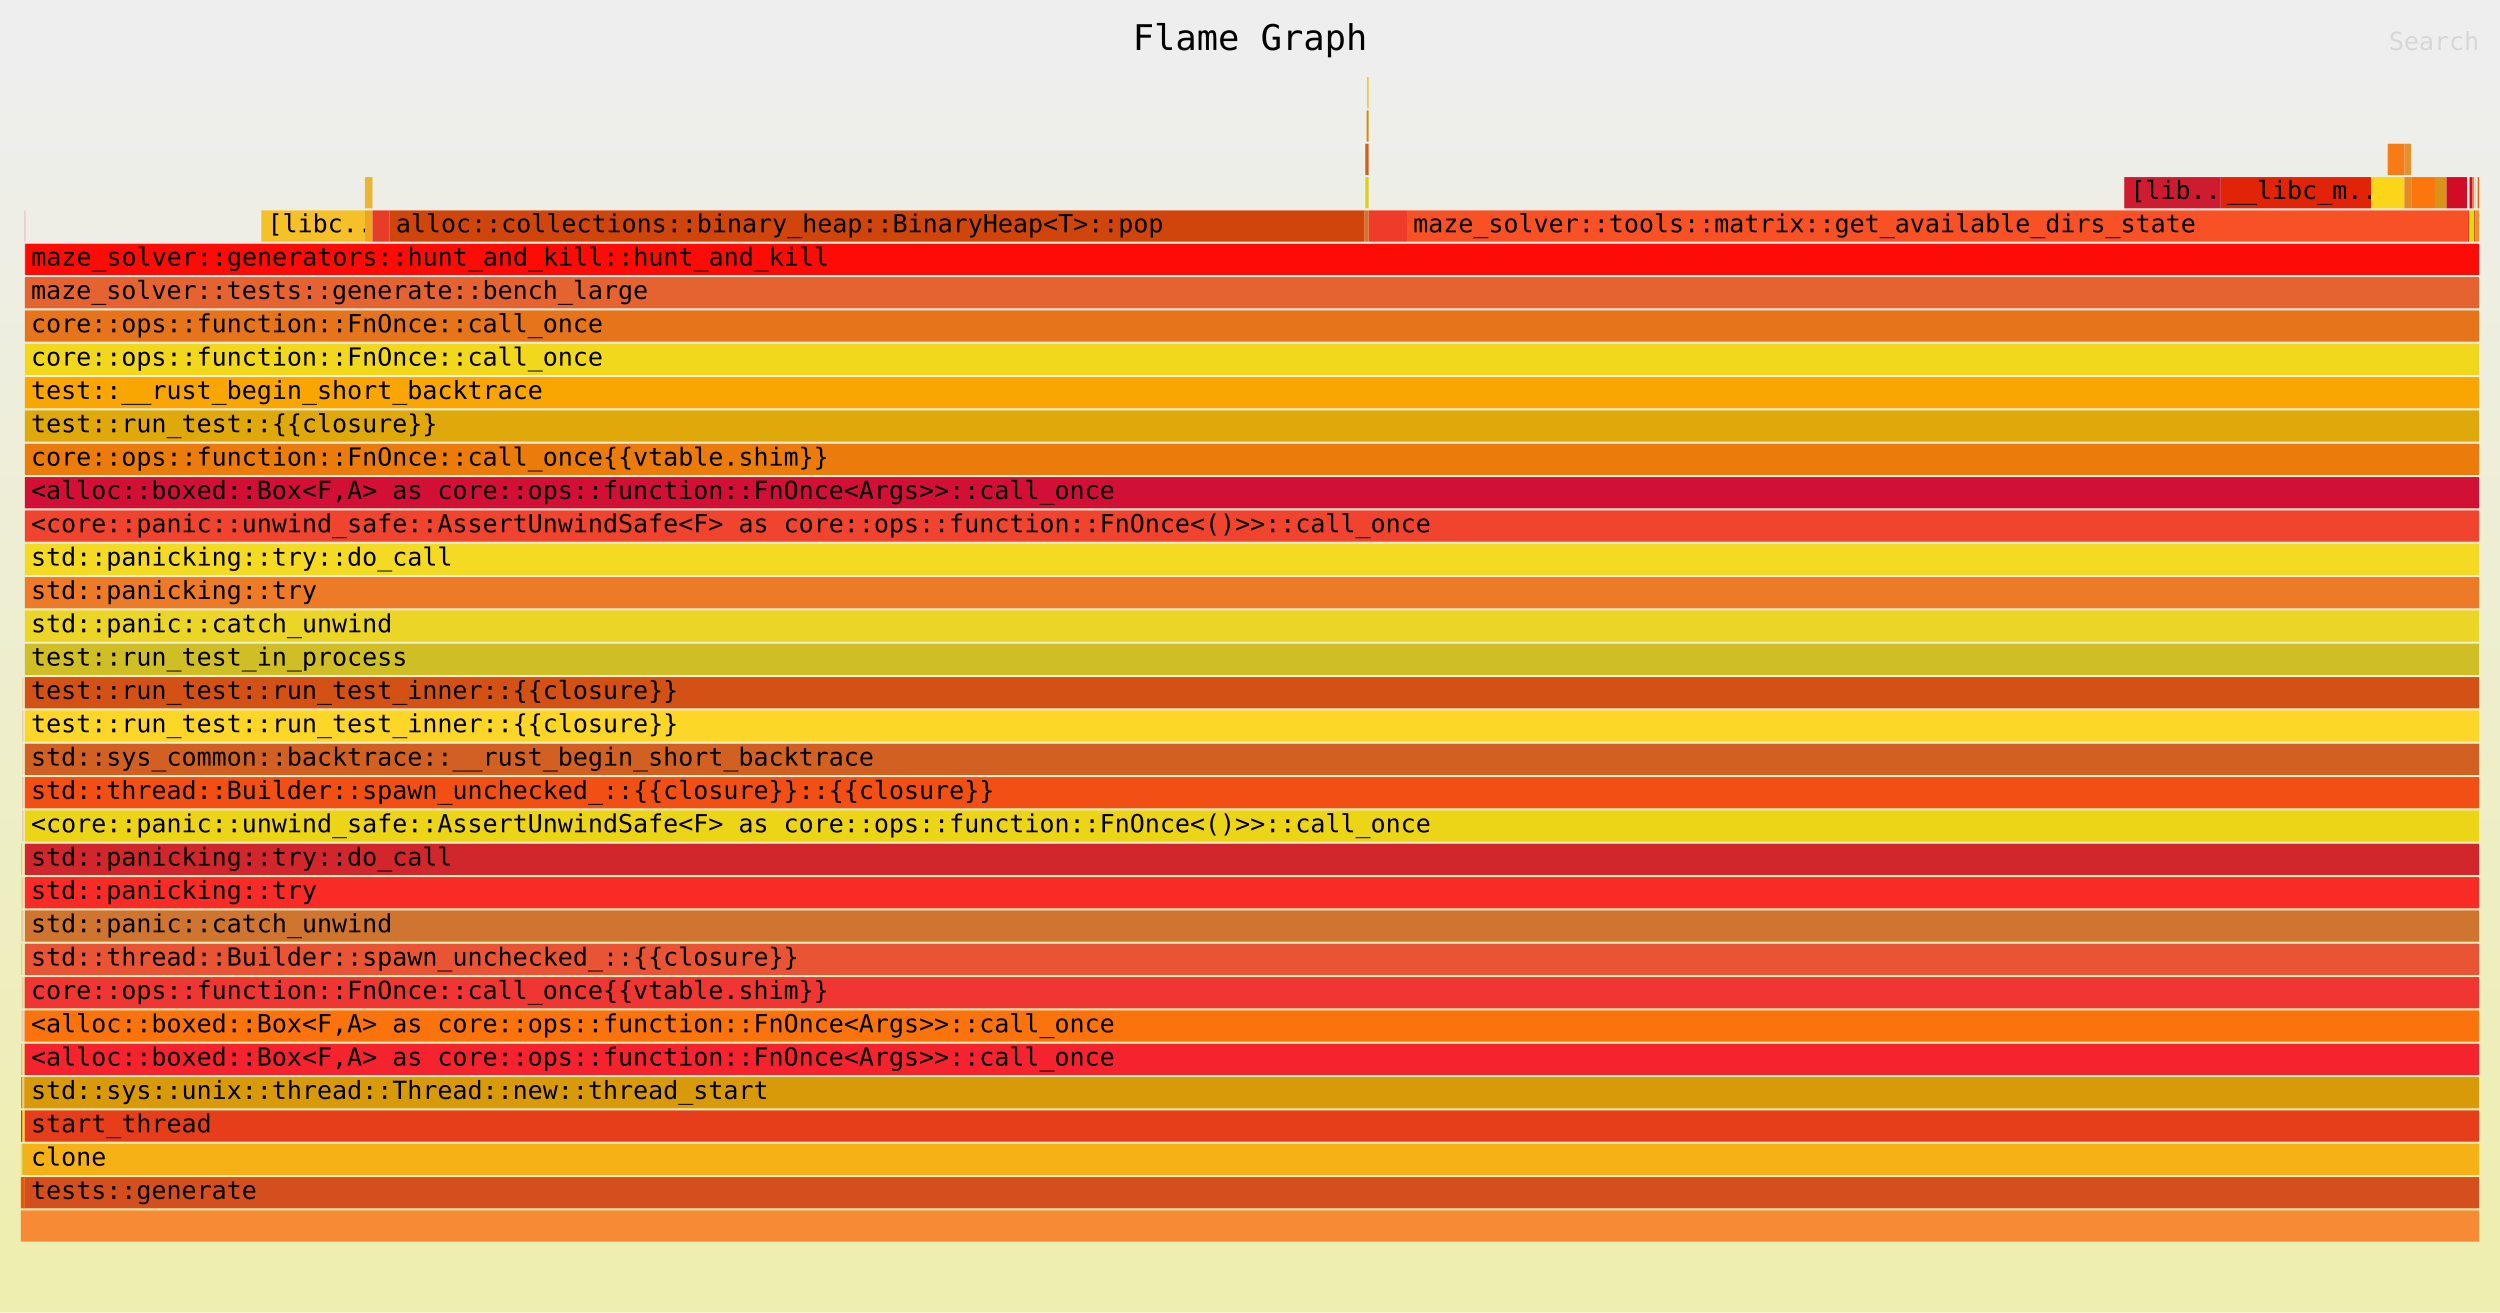
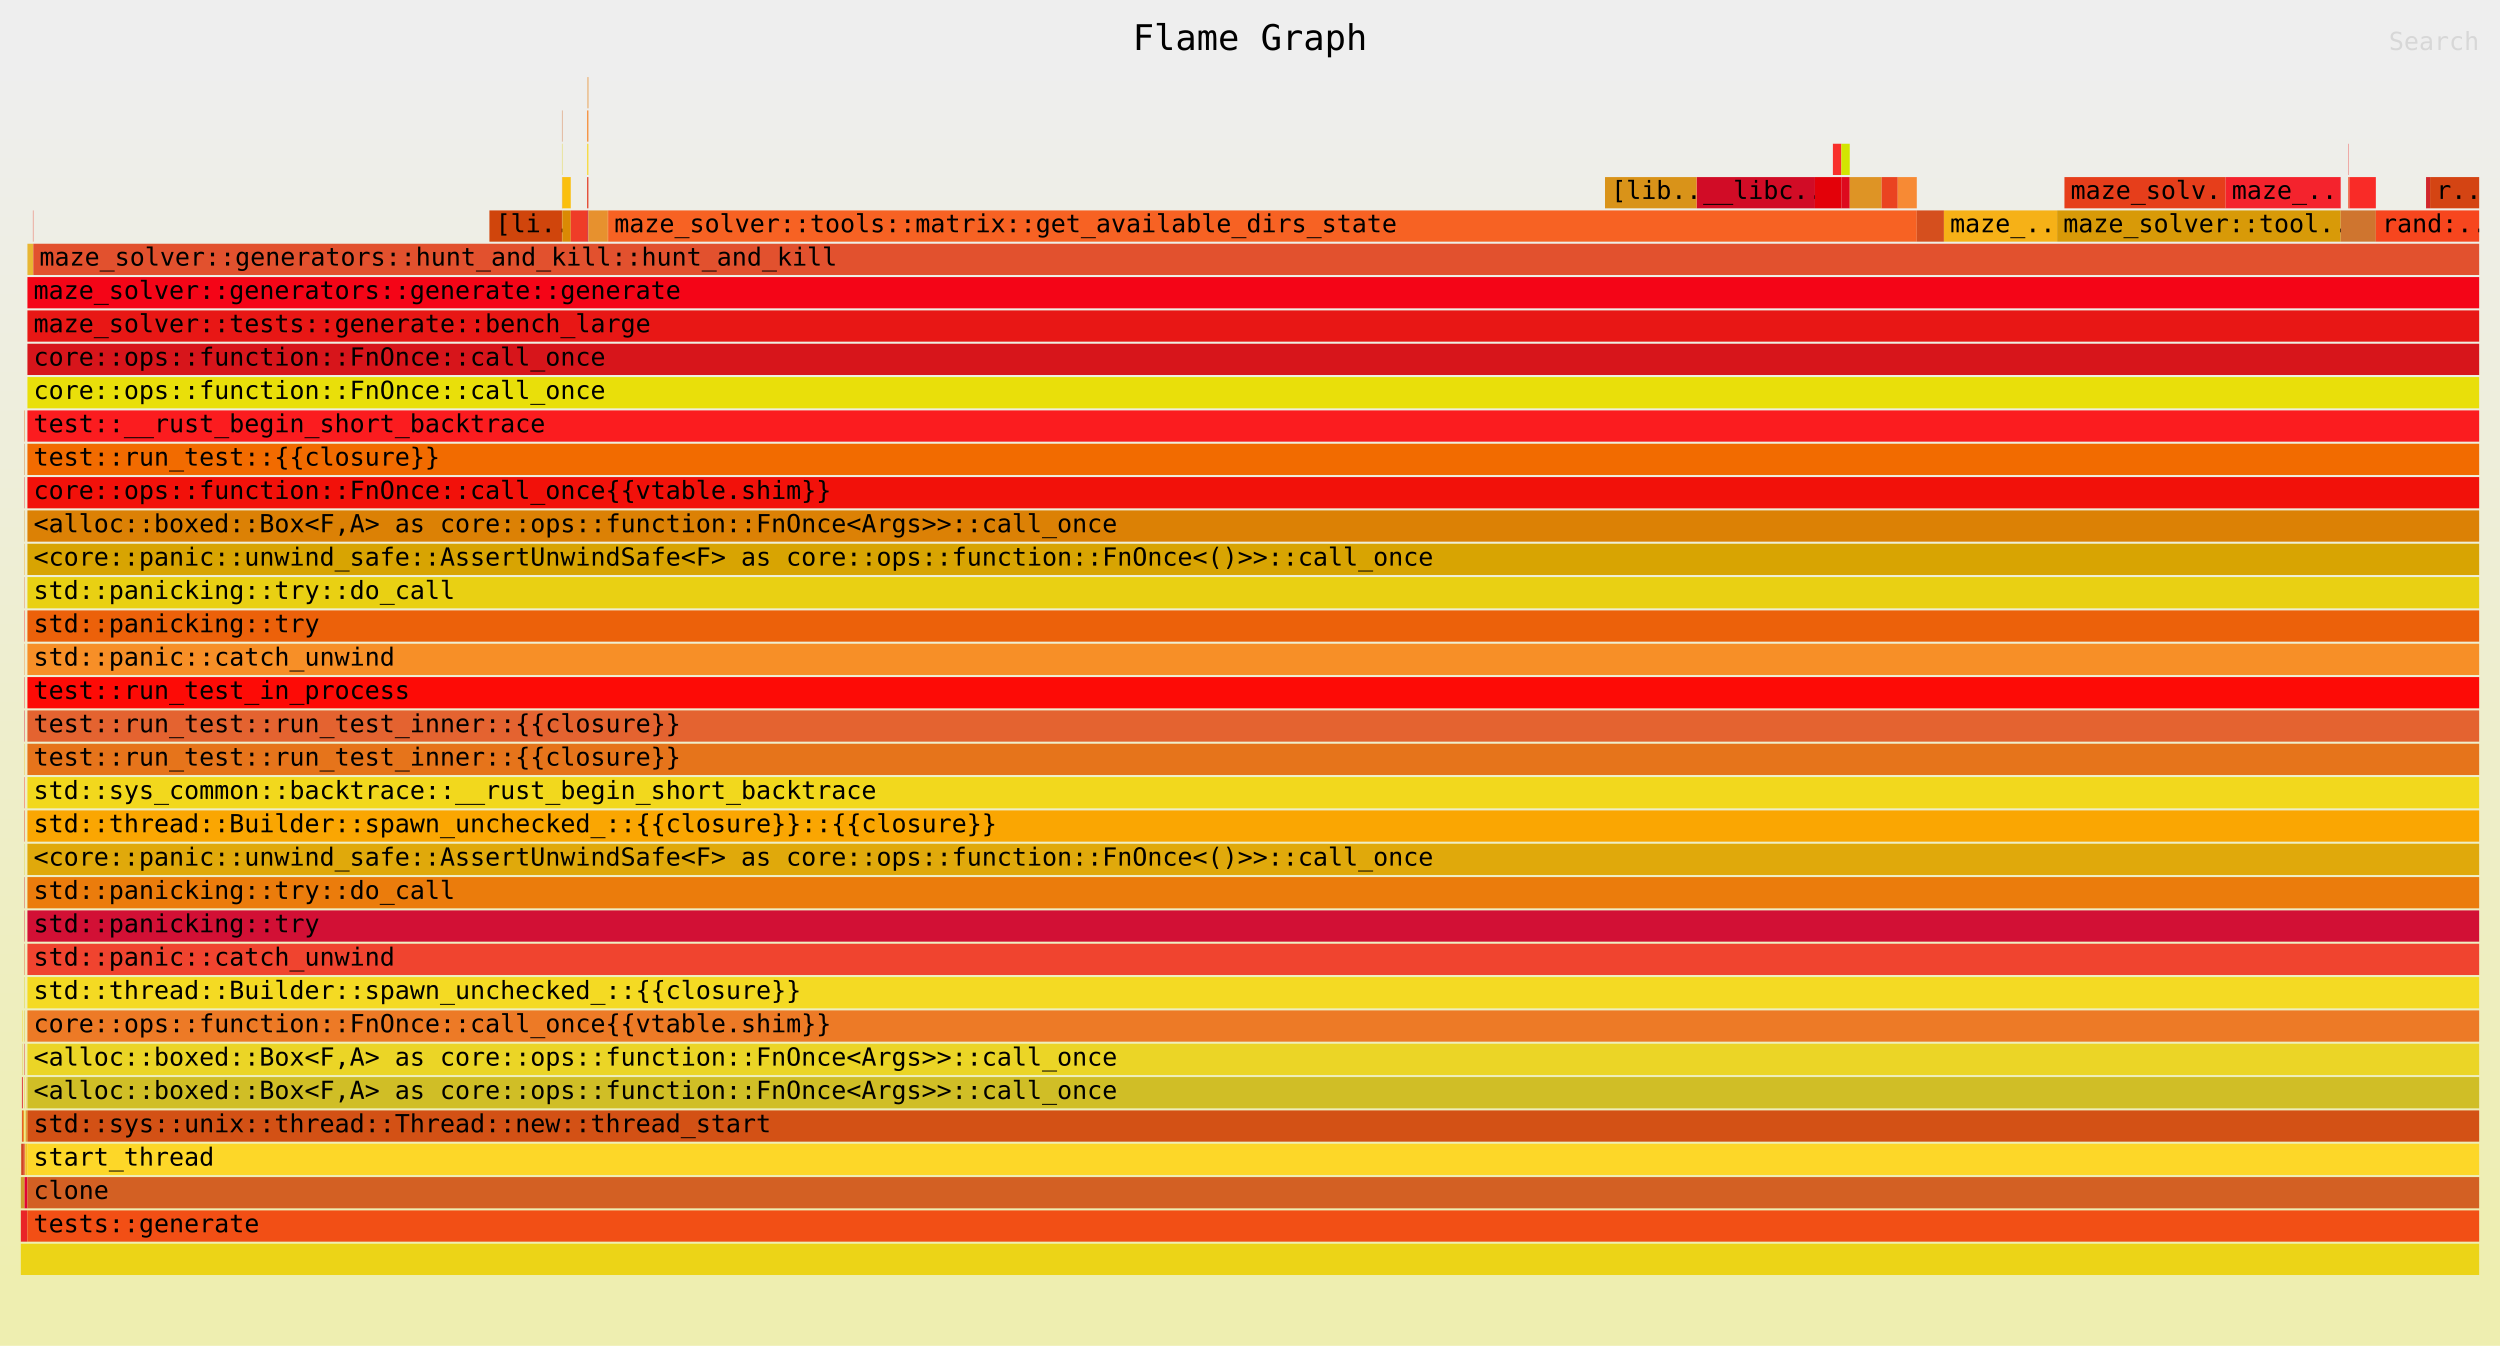
- <svg xmlns="http://www.w3.org/2000/svg" xmlns:ns1="http://github.com/jonhoo/inferno" version="1.1" width="1200" height="630" viewBox="0 0 1200 630">
+ <svg xmlns="http://www.w3.org/2000/svg" xmlns:ns1="http://github.com/jonhoo/inferno" version="1.1" width="1200" height="646" viewBox="0 0 1200 646">
  <defs>
    <linearGradient id="background" y1="0" y2="1" x1="0" x2="0">
      <stop stop-color="#eeeeee" offset="5%" />
      <stop stop-color="#eeeeb0" offset="95%" />
    </linearGradient>
  </defs>
  <style type="text/css">
text { font-family:monospace; font-size:12px }
#title { text-anchor:middle; font-size:17px; }
#matched { text-anchor:end; }
#search { text-anchor:end; opacity:0.1; cursor:pointer; }
#search:hover, #search.show { opacity:1; }
#subtitle { text-anchor:middle; font-color:rgb(160,160,160); }
#unzoom { cursor:pointer; }
#frames &gt; *:hover { stroke:black; stroke-width:0.5; cursor:pointer; }
.hide { display:none; }
.parent { opacity:0.5; }
</style>
-   <rect x="0" y="0" width="100%" height="630" fill="url(#background)" />
+   <rect x="0" y="0" width="100%" height="646" fill="url(#background)" />
  <text id="title" fill="rgb(0,0,0)" x="50%" y="24.00">Flame Graph</text>
-   <text id="details" fill="rgb(0,0,0)" x="10" y="613.00"> </text>
+   <text id="details" fill="rgb(0,0,0)" x="10" y="629.00"> </text>
  <text id="unzoom" class="hide" fill="rgb(0,0,0)" x="10" y="24.00">Reset Zoom</text>
  <text id="search" fill="rgb(0,0,0)" x="1190" y="24.00">Search</text>
-   <text id="matched" fill="rgb(0,0,0)" x="1190" y="613.00"> </text>
-   <svg id="frames" x="10" width="1180" total_samples="9731">
-     <g>
-       <rect x="0.021%" y="517" width="0.021%" height="15" fill="rgb(227,0,7)" ns1:x="2" ns1:w="2" />
-       <text x="0.271%" y="527.50" />
-     </g>
-     <g>
-       <rect x="0.031%" y="501" width="0.01%" height="15" fill="rgb(217,0,24)" ns1:x="3" ns1:w="1" />
-       <text x="0.281%" y="511.50" />
-     </g>
-     <g>
-       <rect x="0.031%" y="485" width="0.01%" height="15" fill="rgb(221,193,54)" ns1:x="3" ns1:w="1" />
-       <text x="0.281%" y="495.50" />
-     </g>
-     <g>
-       <rect x="0.031%" y="469" width="0.01%" height="15" fill="rgb(248,212,6)" ns1:x="3" ns1:w="1" />
-       <text x="0.281%" y="479.50" />
-     </g>
-     <g>
-       <rect x="0.031%" y="453" width="0.01%" height="15" fill="rgb(208,68,35)" ns1:x="3" ns1:w="1" />
-       <text x="0.281%" y="463.50" />
-     </g>
-     <g>
-       <rect x="0.031%" y="437" width="0.01%" height="15" fill="rgb(232,128,0)" ns1:x="3" ns1:w="1" />
-       <text x="0.281%" y="447.50" />
-     </g>
-     <g>
-       <rect x="0.031%" y="421" width="0.01%" height="15" fill="rgb(207,160,47)" ns1:x="3" ns1:w="1" />
-       <text x="0.281%" y="431.50" />
-     </g>
-     <g>
-       <rect x="0.031%" y="405" width="0.01%" height="15" fill="rgb(228,23,34)" ns1:x="3" ns1:w="1" />
-       <text x="0.281%" y="415.50" />
-     </g>
-     <g>
-       <rect x="0.01%" y="533" width="0.051%" height="15" fill="rgb(218,30,26)" ns1:x="1" ns1:w="5" />
-       <text x="0.26%" y="543.50" />
-     </g>
-     <g>
-       <rect x="0.041%" y="517" width="0.021%" height="15" fill="rgb(220,122,19)" ns1:x="4" ns1:w="2" />
-       <text x="0.291%" y="527.50" />
-     </g>
-     <g>
-       <rect x="0%" y="549" width="0.082%" height="15" fill="rgb(250,228,42)" ns1:x="0" ns1:w="8" />
-       <text x="0.25%" y="559.50" />
-     </g>
-     <g>
-       <rect x="0.062%" y="533" width="0.021%" height="15" fill="rgb(240,193,28)" ns1:x="6" ns1:w="2" />
-       <text x="0.312%" y="543.50" />
-     </g>
-     <g>
-       <rect x="0.082%" y="549" width="0.01%" height="15" fill="rgb(216,20,37)" ns1:x="8" ns1:w="1" />
-       <text x="0.332%" y="559.50" />
-     </g>
-     <g>
-       <rect x="0.082%" y="533" width="0.01%" height="15" fill="rgb(206,188,39)" ns1:x="8" ns1:w="1" />
-       <text x="0.332%" y="543.50" />
-     </g>
-     <g>
-       <rect x="0.082%" y="517" width="0.01%" height="15" fill="rgb(217,207,13)" ns1:x="8" ns1:w="1" />
-       <text x="0.332%" y="527.50" />
-     </g>
-     <g>
-       <rect x="0.082%" y="501" width="0.01%" height="15" fill="rgb(231,73,38)" ns1:x="8" ns1:w="1" />
-       <text x="0.332%" y="511.50" />
-     </g>
-     <g>
-       <rect x="0.082%" y="485" width="0.01%" height="15" fill="rgb(225,20,46)" ns1:x="8" ns1:w="1" />
-       <text x="0.332%" y="495.50" />
-     </g>
-     <g>
-       <rect x="0.082%" y="469" width="0.01%" height="15" fill="rgb(210,31,41)" ns1:x="8" ns1:w="1" />
-       <text x="0.332%" y="479.50" />
-     </g>
-     <g>
-       <rect x="0.082%" y="453" width="0.01%" height="15" fill="rgb(221,200,47)" ns1:x="8" ns1:w="1" />
-       <text x="0.332%" y="463.50" />
-     </g>
-     <g>
-       <rect x="0.082%" y="437" width="0.01%" height="15" fill="rgb(226,26,5)" ns1:x="8" ns1:w="1" />
-       <text x="0.332%" y="447.50" />
-     </g>
-     <g>
-       <rect x="0.082%" y="421" width="0.01%" height="15" fill="rgb(249,33,26)" ns1:x="8" ns1:w="1" />
-       <text x="0.332%" y="431.50" />
-     </g>
-     <g>
-       <rect x="0.082%" y="405" width="0.01%" height="15" fill="rgb(235,183,28)" ns1:x="8" ns1:w="1" />
-       <text x="0.332%" y="415.50" />
-     </g>
-     <g>
-       <rect x="0.082%" y="389" width="0.01%" height="15" fill="rgb(221,5,38)" ns1:x="8" ns1:w="1" />
-       <text x="0.332%" y="399.50" />
-     </g>
-     <g>
-       <rect x="0.082%" y="373" width="0.01%" height="15" fill="rgb(247,18,42)" ns1:x="8" ns1:w="1" />
-       <text x="0.332%" y="383.50" />
-     </g>
-     <g>
-       <rect x="0.082%" y="357" width="0.01%" height="15" fill="rgb(241,131,45)" ns1:x="8" ns1:w="1" />
-       <text x="0.332%" y="367.50" />
-     </g>
-     <g>
-       <rect x="0.082%" y="341" width="0.01%" height="15" fill="rgb(249,31,29)" ns1:x="8" ns1:w="1" />
-       <text x="0.332%" y="351.50" />
-     </g>
-     <g>
-       <rect x="0.082%" y="325" width="0.01%" height="15" fill="rgb(225,111,53)" ns1:x="8" ns1:w="1" />
-       <text x="0.332%" y="335.50" />
-     </g>
-     <g>
-       <rect x="0.113%" y="517" width="0.041%" height="15" fill="rgb(238,160,17)" ns1:x="11" ns1:w="4" />
-       <text x="0.363%" y="527.50" />
-     </g>
-     <g>
-       <rect x="0.134%" y="501" width="0.021%" height="15" fill="rgb(214,148,48)" ns1:x="13" ns1:w="2" />
-       <text x="0.384%" y="511.50" />
-     </g>
-     <g>
-       <rect x="0.144%" y="485" width="0.01%" height="15" fill="rgb(232,36,49)" ns1:x="14" ns1:w="1" />
-       <text x="0.394%" y="495.50" />
-     </g>
-     <g>
-       <rect x="0.144%" y="469" width="0.01%" height="15" fill="rgb(209,103,24)" ns1:x="14" ns1:w="1" />
-       <text x="0.394%" y="479.50" />
-     </g>
-     <g>
-       <rect x="0%" y="565" width="0.164%" height="15" fill="rgb(229,88,8)" ns1:x="0" ns1:w="16" />
+   <text id="matched" fill="rgb(0,0,0)" x="1190" y="629.00"> </text>
+   <svg id="frames" x="10" width="1180" total_samples="6710">
+     <g>
+       <rect x="0.045%" y="533" width="0.03%" height="15" fill="rgb(227,0,7)" ns1:x="3" ns1:w="2" />
+       <text x="0.295%" y="543.50" />
+     </g>
+     <g>
+       <rect x="0.045%" y="517" width="0.03%" height="15" fill="rgb(217,0,24)" ns1:x="3" ns1:w="2" />
+       <text x="0.295%" y="527.50" />
+     </g>
+     <g>
+       <rect x="0.06%" y="501" width="0.015%" height="15" fill="rgb(221,193,54)" ns1:x="4" ns1:w="1" />
+       <text x="0.31%" y="511.50" />
+     </g>
+     <g>
+       <rect x="0.06%" y="485" width="0.015%" height="15" fill="rgb(248,212,6)" ns1:x="4" ns1:w="1" />
+       <text x="0.31%" y="495.50" />
+     </g>
+     <g>
+       <rect x="0.015%" y="549" width="0.104%" height="15" fill="rgb(208,68,35)" ns1:x="1" ns1:w="7" />
+       <text x="0.265%" y="559.50" />
+     </g>
+     <g>
+       <rect x="0.074%" y="533" width="0.045%" height="15" fill="rgb(232,128,0)" ns1:x="5" ns1:w="3" />
+       <text x="0.325%" y="543.50" />
+     </g>
+     <g>
+       <rect x="0%" y="565" width="0.149%" height="15" fill="rgb(207,160,47)" ns1:x="0" ns1:w="10" />
      <text x="0.25%" y="575.50" />
    </g>
    <g>
-       <rect x="0.092%" y="549" width="0.072%" height="15" fill="rgb(213,181,19)" ns1:x="9" ns1:w="7" />
-       <text x="0.343%" y="559.50" />
-     </g>
-     <g>
-       <rect x="0.103%" y="533" width="0.062%" height="15" fill="rgb(254,191,54)" ns1:x="10" ns1:w="6" />
-       <text x="0.353%" y="543.50" />
-     </g>
-     <g>
-       <rect x="0.154%" y="517" width="0.01%" height="15" fill="rgb(241,83,37)" ns1:x="15" ns1:w="1" />
-       <text x="0.404%" y="527.50" />
-     </g>
-     <g>
-       <rect x="0.164%" y="117" width="0.01%" height="15" fill="rgb(233,36,39)" ns1:x="16" ns1:w="1" />
-       <text x="0.414%" y="127.50" />
-     </g>
-     <g>
-       <rect x="0.164%" y="101" width="0.01%" height="15" fill="rgb(226,3,54)" ns1:x="16" ns1:w="1" />
-       <text x="0.414%" y="111.50" />
-     </g>
-     <g>
-       <rect x="9.783%" y="101" width="4.213%" height="15" fill="rgb(245,192,40)" ns1:x="952" ns1:w="410" />
-       <text x="10.033%" y="111.50">[libc..</text>
-     </g>
-     <g>
-       <rect x="13.996%" y="101" width="0.308%" height="15" fill="rgb(238,167,29)" ns1:x="1362" ns1:w="30" />
-       <text x="14.246%" y="111.50" />
-     </g>
-     <g>
-       <rect x="13.996%" y="85" width="0.308%" height="15" fill="rgb(232,182,51)" ns1:x="1362" ns1:w="30" />
-       <text x="14.246%" y="95.50" />
-     </g>
-     <g>
-       <rect x="14.305%" y="101" width="0.699%" height="15" fill="rgb(231,60,39)" ns1:x="1392" ns1:w="68" />
-       <text x="14.555%" y="111.50" />
-     </g>
-     <g>
-       <rect x="15.004%" y="101" width="39.657%" height="15" fill="rgb(208,69,12)" ns1:x="1460" ns1:w="3859" />
-       <text x="15.254%" y="111.50">alloc::collections::binary_heap::BinaryHeap&lt;T&gt;::pop</text>
-     </g>
-     <g>
-       <rect x="54.763%" y="37" width="0.01%" height="15" fill="rgb(235,93,37)" ns1:x="5329" ns1:w="1" />
-       <text x="55.013%" y="47.50" />
-     </g>
-     <g>
-       <rect x="54.66%" y="101" width="0.164%" height="15" fill="rgb(213,116,39)" ns1:x="5319" ns1:w="16" />
-       <text x="54.91%" y="111.50" />
-     </g>
-     <g>
-       <rect x="54.691%" y="85" width="0.134%" height="15" fill="rgb(222,207,29)" ns1:x="5322" ns1:w="13" />
-       <text x="54.941%" y="95.50" />
-     </g>
-     <g>
-       <rect x="54.691%" y="69" width="0.134%" height="15" fill="rgb(206,96,30)" ns1:x="5322" ns1:w="13" />
-       <text x="54.941%" y="79.50" />
-     </g>
-     <g>
-       <rect x="54.743%" y="53" width="0.082%" height="15" fill="rgb(218,138,4)" ns1:x="5327" ns1:w="8" />
-       <text x="54.993%" y="63.50" />
-     </g>
-     <g>
-       <rect x="54.773%" y="37" width="0.051%" height="15" fill="rgb(250,191,14)" ns1:x="5330" ns1:w="5" />
-       <text x="55.023%" y="47.50" />
-     </g>
-     <g>
-       <rect x="54.825%" y="101" width="1.562%" height="15" fill="rgb(239,60,40)" ns1:x="5335" ns1:w="152" />
-       <text x="55.075%" y="111.50" />
-     </g>
-     <g>
-       <rect x="85.562%" y="85" width="3.926%" height="15" fill="rgb(206,27,48)" ns1:x="8326" ns1:w="382" />
-       <text x="85.812%" y="95.50">[lib..</text>
-     </g>
-     <g>
-       <rect x="89.487%" y="85" width="6.114%" height="15" fill="rgb(225,35,8)" ns1:x="8708" ns1:w="595" />
-       <text x="89.737%" y="95.50">__libc_m..</text>
-     </g>
-     <g>
-       <rect x="95.602%" y="85" width="1.357%" height="15" fill="rgb(250,213,24)" ns1:x="9303" ns1:w="132" />
-       <text x="95.852%" y="95.50" />
-     </g>
-     <g>
-       <rect x="96.28%" y="69" width="0.678%" height="15" fill="rgb(247,123,22)" ns1:x="9369" ns1:w="66" />
-       <text x="96.53%" y="79.50" />
-     </g>
-     <g>
-       <rect x="96.958%" y="85" width="0.278%" height="15" fill="rgb(231,138,38)" ns1:x="9435" ns1:w="27" />
-       <text x="97.208%" y="95.50" />
-     </g>
-     <g>
-       <rect x="96.958%" y="69" width="0.278%" height="15" fill="rgb(231,145,46)" ns1:x="9435" ns1:w="27" />
-       <text x="97.208%" y="79.50" />
-     </g>
-     <g>
-       <rect x="97.236%" y="85" width="0.966%" height="15" fill="rgb(251,118,11)" ns1:x="9462" ns1:w="94" />
-       <text x="97.486%" y="95.50" />
-     </g>
-     <g>
-       <rect x="98.202%" y="85" width="0.473%" height="15" fill="rgb(217,147,25)" ns1:x="9556" ns1:w="46" />
-       <text x="98.452%" y="95.50" />
-     </g>
-     <g>
-       <rect x="56.387%" y="101" width="43.12%" height="15" fill="rgb(247,81,37)" ns1:x="5487" ns1:w="4196" />
-       <text x="56.637%" y="111.50">maze_solver::tools::matrix::get_available_dirs_state</text>
-     </g>
-     <g>
-       <rect x="98.674%" y="85" width="0.832%" height="15" fill="rgb(209,12,38)" ns1:x="9602" ns1:w="81" />
-       <text x="98.924%" y="95.50" />
-     </g>
-     <g>
-       <rect x="99.507%" y="101" width="0.01%" height="15" fill="rgb(227,1,9)" ns1:x="9683" ns1:w="1" />
-       <text x="99.757%" y="111.50" />
-     </g>
-     <g>
-       <rect x="99.517%" y="101" width="0.082%" height="15" fill="rgb(248,47,43)" ns1:x="9684" ns1:w="8" />
-       <text x="99.767%" y="111.50" />
-     </g>
-     <g>
-       <rect x="99.609%" y="85" width="0.123%" height="15" fill="rgb(221,10,30)" ns1:x="9693" ns1:w="12" />
-       <text x="99.859%" y="95.50" />
-     </g>
-     <g>
-       <rect x="99.599%" y="101" width="0.195%" height="15" fill="rgb(210,229,1)" ns1:x="9692" ns1:w="19" />
-       <text x="99.849%" y="111.50" />
-     </g>
-     <g>
-       <rect x="99.733%" y="85" width="0.062%" height="15" fill="rgb(222,148,37)" ns1:x="9705" ns1:w="6" />
-       <text x="99.983%" y="95.50" />
-     </g>
-     <g>
-       <rect x="99.794%" y="101" width="0.051%" height="15" fill="rgb(234,67,33)" ns1:x="9711" ns1:w="5" />
-       <text x="100.044%" y="111.50" />
-     </g>
-     <g>
-       <rect x="99.836%" y="85" width="0.01%" height="15" fill="rgb(247,98,35)" ns1:x="9715" ns1:w="1" />
-       <text x="100.086%" y="95.50" />
-     </g>
-     <g>
-       <rect x="0%" y="581" width="100%" height="15" fill="rgb(247,138,52)" ns1:x="0" ns1:w="9731" />
+       <rect x="0.119%" y="549" width="0.03%" height="15" fill="rgb(228,23,34)" ns1:x="8" ns1:w="2" />
+       <text x="0.369%" y="559.50" />
+     </g>
+     <g>
+       <rect x="0.149%" y="565" width="0.015%" height="15" fill="rgb(218,30,26)" ns1:x="10" ns1:w="1" />
+       <text x="0.399%" y="575.50" />
+     </g>
+     <g>
+       <rect x="0.149%" y="549" width="0.015%" height="15" fill="rgb(220,122,19)" ns1:x="10" ns1:w="1" />
+       <text x="0.399%" y="559.50" />
+     </g>
+     <g>
+       <rect x="0.149%" y="533" width="0.015%" height="15" fill="rgb(250,228,42)" ns1:x="10" ns1:w="1" />
+       <text x="0.399%" y="543.50" />
+     </g>
+     <g>
+       <rect x="0.149%" y="517" width="0.015%" height="15" fill="rgb(240,193,28)" ns1:x="10" ns1:w="1" />
+       <text x="0.399%" y="527.50" />
+     </g>
+     <g>
+       <rect x="0.149%" y="501" width="0.015%" height="15" fill="rgb(216,20,37)" ns1:x="10" ns1:w="1" />
+       <text x="0.399%" y="511.50" />
+     </g>
+     <g>
+       <rect x="0.149%" y="485" width="0.015%" height="15" fill="rgb(206,188,39)" ns1:x="10" ns1:w="1" />
+       <text x="0.399%" y="495.50" />
+     </g>
+     <g>
+       <rect x="0.149%" y="469" width="0.015%" height="15" fill="rgb(217,207,13)" ns1:x="10" ns1:w="1" />
+       <text x="0.399%" y="479.50" />
+     </g>
+     <g>
+       <rect x="0.149%" y="453" width="0.015%" height="15" fill="rgb(231,73,38)" ns1:x="10" ns1:w="1" />
+       <text x="0.399%" y="463.50" />
+     </g>
+     <g>
+       <rect x="0.149%" y="437" width="0.015%" height="15" fill="rgb(225,20,46)" ns1:x="10" ns1:w="1" />
+       <text x="0.399%" y="447.50" />
+     </g>
+     <g>
+       <rect x="0.149%" y="421" width="0.015%" height="15" fill="rgb(210,31,41)" ns1:x="10" ns1:w="1" />
+       <text x="0.399%" y="431.50" />
+     </g>
+     <g>
+       <rect x="0.149%" y="405" width="0.015%" height="15" fill="rgb(221,200,47)" ns1:x="10" ns1:w="1" />
+       <text x="0.399%" y="415.50" />
+     </g>
+     <g>
+       <rect x="0.149%" y="389" width="0.015%" height="15" fill="rgb(226,26,5)" ns1:x="10" ns1:w="1" />
+       <text x="0.399%" y="399.50" />
+     </g>
+     <g>
+       <rect x="0.149%" y="373" width="0.015%" height="15" fill="rgb(249,33,26)" ns1:x="10" ns1:w="1" />
+       <text x="0.399%" y="383.50" />
+     </g>
+     <g>
+       <rect x="0.149%" y="357" width="0.015%" height="15" fill="rgb(235,183,28)" ns1:x="10" ns1:w="1" />
+       <text x="0.399%" y="367.50" />
+     </g>
+     <g>
+       <rect x="0.149%" y="341" width="0.015%" height="15" fill="rgb(221,5,38)" ns1:x="10" ns1:w="1" />
+       <text x="0.399%" y="351.50" />
+     </g>
+     <g>
+       <rect x="0.149%" y="325" width="0.015%" height="15" fill="rgb(247,18,42)" ns1:x="10" ns1:w="1" />
+       <text x="0.399%" y="335.50" />
+     </g>
+     <g>
+       <rect x="0.149%" y="309" width="0.015%" height="15" fill="rgb(241,131,45)" ns1:x="10" ns1:w="1" />
+       <text x="0.399%" y="319.50" />
+     </g>
+     <g>
+       <rect x="0.149%" y="293" width="0.015%" height="15" fill="rgb(249,31,29)" ns1:x="10" ns1:w="1" />
+       <text x="0.399%" y="303.50" />
+     </g>
+     <g>
+       <rect x="0.149%" y="277" width="0.015%" height="15" fill="rgb(225,111,53)" ns1:x="10" ns1:w="1" />
+       <text x="0.399%" y="287.50" />
+     </g>
+     <g>
+       <rect x="0.149%" y="261" width="0.015%" height="15" fill="rgb(238,160,17)" ns1:x="10" ns1:w="1" />
+       <text x="0.399%" y="271.50" />
+     </g>
+     <g>
+       <rect x="0.149%" y="245" width="0.015%" height="15" fill="rgb(214,148,48)" ns1:x="10" ns1:w="1" />
+       <text x="0.399%" y="255.50" />
+     </g>
+     <g>
+       <rect x="0.149%" y="229" width="0.015%" height="15" fill="rgb(232,36,49)" ns1:x="10" ns1:w="1" />
+       <text x="0.399%" y="239.50" />
+     </g>
+     <g>
+       <rect x="0.149%" y="213" width="0.015%" height="15" fill="rgb(209,103,24)" ns1:x="10" ns1:w="1" />
+       <text x="0.399%" y="223.50" />
+     </g>
+     <g>
+       <rect x="0.149%" y="197" width="0.015%" height="15" fill="rgb(229,88,8)" ns1:x="10" ns1:w="1" />
+       <text x="0.399%" y="207.50" />
+     </g>
+     <g>
+       <rect x="0.194%" y="533" width="0.045%" height="15" fill="rgb(213,181,19)" ns1:x="13" ns1:w="3" />
+       <text x="0.444%" y="543.50" />
+     </g>
+     <g>
+       <rect x="0.224%" y="517" width="0.015%" height="15" fill="rgb(254,191,54)" ns1:x="15" ns1:w="1" />
+       <text x="0.473%" y="527.50" />
+     </g>
+     <g>
+       <rect x="0.238%" y="533" width="0.015%" height="15" fill="rgb(241,83,37)" ns1:x="16" ns1:w="1" />
+       <text x="0.488%" y="543.50" />
+     </g>
+     <g>
+       <rect x="0%" y="581" width="0.268%" height="15" fill="rgb(233,36,39)" ns1:x="0" ns1:w="18" />
      <text x="0.25%" y="591.50" />
    </g>
    <g>
-       <rect x="0.164%" y="565" width="99.836%" height="15" fill="rgb(213,79,30)" ns1:x="16" ns1:w="9715" />
-       <text x="0.414%" y="575.50">tests::generate</text>
-     </g>
-     <g>
-       <rect x="0.164%" y="549" width="99.836%" height="15" fill="rgb(246,177,23)" ns1:x="16" ns1:w="9715" />
-       <text x="0.414%" y="559.50">clone</text>
-     </g>
-     <g>
-       <rect x="0.164%" y="533" width="99.836%" height="15" fill="rgb(230,62,27)" ns1:x="16" ns1:w="9715" />
-       <text x="0.414%" y="543.50">start_thread</text>
-     </g>
-     <g>
-       <rect x="0.164%" y="517" width="99.836%" height="15" fill="rgb(216,154,8)" ns1:x="16" ns1:w="9715" />
-       <text x="0.414%" y="527.50">std::sys::unix::thread::Thread::new::thread_start</text>
-     </g>
-     <g>
-       <rect x="0.164%" y="501" width="99.836%" height="15" fill="rgb(244,35,45)" ns1:x="16" ns1:w="9715" />
-       <text x="0.414%" y="511.50">&lt;alloc::boxed::Box&lt;F,A&gt; as core::ops::function::FnOnce&lt;Args&gt;&gt;::call_once</text>
-     </g>
-     <g>
-       <rect x="0.164%" y="485" width="99.836%" height="15" fill="rgb(251,115,12)" ns1:x="16" ns1:w="9715" />
-       <text x="0.414%" y="495.50">&lt;alloc::boxed::Box&lt;F,A&gt; as core::ops::function::FnOnce&lt;Args&gt;&gt;::call_once</text>
-     </g>
-     <g>
-       <rect x="0.164%" y="469" width="99.836%" height="15" fill="rgb(240,54,50)" ns1:x="16" ns1:w="9715" />
-       <text x="0.414%" y="479.50">core::ops::function::FnOnce::call_once{{vtable.shim}}</text>
-     </g>
-     <g>
-       <rect x="0.164%" y="453" width="99.836%" height="15" fill="rgb(233,84,52)" ns1:x="16" ns1:w="9715" />
-       <text x="0.414%" y="463.50">std::thread::Builder::spawn_unchecked_::{{closure}}</text>
-     </g>
-     <g>
-       <rect x="0.164%" y="437" width="99.836%" height="15" fill="rgb(207,117,47)" ns1:x="16" ns1:w="9715" />
-       <text x="0.414%" y="447.50">std::panic::catch_unwind</text>
-     </g>
-     <g>
-       <rect x="0.164%" y="421" width="99.836%" height="15" fill="rgb(249,43,39)" ns1:x="16" ns1:w="9715" />
-       <text x="0.414%" y="431.50">std::panicking::try</text>
-     </g>
-     <g>
-       <rect x="0.164%" y="405" width="99.836%" height="15" fill="rgb(209,38,44)" ns1:x="16" ns1:w="9715" />
-       <text x="0.414%" y="415.50">std::panicking::try::do_call</text>
-     </g>
-     <g>
-       <rect x="0.164%" y="389" width="99.836%" height="15" fill="rgb(236,212,23)" ns1:x="16" ns1:w="9715" />
-       <text x="0.414%" y="399.50">&lt;core::panic::unwind_safe::AssertUnwindSafe&lt;F&gt; as core::ops::function::FnOnce&lt;()&gt;&gt;::call_once</text>
-     </g>
-     <g>
-       <rect x="0.164%" y="373" width="99.836%" height="15" fill="rgb(242,79,21)" ns1:x="16" ns1:w="9715" />
-       <text x="0.414%" y="383.50">std::thread::Builder::spawn_unchecked_::{{closure}}::{{closure}}</text>
-     </g>
-     <g>
-       <rect x="0.164%" y="357" width="99.836%" height="15" fill="rgb(211,96,35)" ns1:x="16" ns1:w="9715" />
-       <text x="0.414%" y="367.50">std::sys_common::backtrace::__rust_begin_short_backtrace</text>
-     </g>
-     <g>
-       <rect x="0.164%" y="341" width="99.836%" height="15" fill="rgb(253,215,40)" ns1:x="16" ns1:w="9715" />
-       <text x="0.414%" y="351.50">test::run_test::run_test_inner::{{closure}}</text>
-     </g>
-     <g>
-       <rect x="0.164%" y="325" width="99.836%" height="15" fill="rgb(211,81,21)" ns1:x="16" ns1:w="9715" />
-       <text x="0.414%" y="335.50">test::run_test::run_test_inner::{{closure}}</text>
-     </g>
-     <g>
-       <rect x="0.164%" y="309" width="99.836%" height="15" fill="rgb(208,190,38)" ns1:x="16" ns1:w="9715" />
-       <text x="0.414%" y="319.50">test::run_test_in_process</text>
-     </g>
-     <g>
-       <rect x="0.164%" y="293" width="99.836%" height="15" fill="rgb(235,213,38)" ns1:x="16" ns1:w="9715" />
-       <text x="0.414%" y="303.50">std::panic::catch_unwind</text>
-     </g>
-     <g>
-       <rect x="0.164%" y="277" width="99.836%" height="15" fill="rgb(237,122,38)" ns1:x="16" ns1:w="9715" />
-       <text x="0.414%" y="287.50">std::panicking::try</text>
-     </g>
-     <g>
-       <rect x="0.164%" y="261" width="99.836%" height="15" fill="rgb(244,218,35)" ns1:x="16" ns1:w="9715" />
-       <text x="0.414%" y="271.50">std::panicking::try::do_call</text>
-     </g>
-     <g>
-       <rect x="0.164%" y="245" width="99.836%" height="15" fill="rgb(240,68,47)" ns1:x="16" ns1:w="9715" />
-       <text x="0.414%" y="255.50">&lt;core::panic::unwind_safe::AssertUnwindSafe&lt;F&gt; as core::ops::function::FnOnce&lt;()&gt;&gt;::call_once</text>
-     </g>
-     <g>
-       <rect x="0.164%" y="229" width="99.836%" height="15" fill="rgb(210,16,53)" ns1:x="16" ns1:w="9715" />
-       <text x="0.414%" y="239.50">&lt;alloc::boxed::Box&lt;F,A&gt; as core::ops::function::FnOnce&lt;Args&gt;&gt;::call_once</text>
-     </g>
-     <g>
-       <rect x="0.164%" y="213" width="99.836%" height="15" fill="rgb(235,124,12)" ns1:x="16" ns1:w="9715" />
-       <text x="0.414%" y="223.50">core::ops::function::FnOnce::call_once{{vtable.shim}}</text>
-     </g>
-     <g>
-       <rect x="0.164%" y="197" width="99.836%" height="15" fill="rgb(224,169,11)" ns1:x="16" ns1:w="9715" />
-       <text x="0.414%" y="207.50">test::run_test::{{closure}}</text>
-     </g>
-     <g>
-       <rect x="0.164%" y="181" width="99.836%" height="15" fill="rgb(250,166,2)" ns1:x="16" ns1:w="9715" />
-       <text x="0.414%" y="191.50">test::__rust_begin_short_backtrace</text>
-     </g>
-     <g>
-       <rect x="0.164%" y="165" width="99.836%" height="15" fill="rgb(242,216,29)" ns1:x="16" ns1:w="9715" />
-       <text x="0.414%" y="175.50">core::ops::function::FnOnce::call_once</text>
-     </g>
-     <g>
-       <rect x="0.164%" y="149" width="99.836%" height="15" fill="rgb(230,116,27)" ns1:x="16" ns1:w="9715" />
-       <text x="0.414%" y="159.50">core::ops::function::FnOnce::call_once</text>
-     </g>
-     <g>
-       <rect x="0.164%" y="133" width="99.836%" height="15" fill="rgb(228,99,48)" ns1:x="16" ns1:w="9715" />
-       <text x="0.414%" y="143.50">maze_solver::tests::generate::bench_large</text>
-     </g>
-     <g>
-       <rect x="0.175%" y="117" width="99.825%" height="15" fill="rgb(253,11,6)" ns1:x="17" ns1:w="9714" />
-       <text x="0.425%" y="127.50">maze_solver::generators::hunt_and_kill::hunt_and_kill</text>
-     </g>
-     <g>
-       <rect x="99.846%" y="101" width="0.154%" height="15" fill="rgb(247,143,39)" ns1:x="9716" ns1:w="15" />
-       <text x="100.096%" y="111.50" />
-     </g>
-     <g>
-       <rect x="99.938%" y="85" width="0.062%" height="15" fill="rgb(236,97,10)" ns1:x="9725" ns1:w="6" />
-       <text x="100.188%" y="95.50" />
+       <rect x="0.164%" y="565" width="0.104%" height="15" fill="rgb(226,3,54)" ns1:x="11" ns1:w="7" />
+       <text x="0.414%" y="575.50" />
+     </g>
+     <g>
+       <rect x="0.179%" y="549" width="0.089%" height="15" fill="rgb(245,192,40)" ns1:x="12" ns1:w="6" />
+       <text x="0.429%" y="559.50" />
+     </g>
+     <g>
+       <rect x="0.253%" y="533" width="0.015%" height="15" fill="rgb(238,167,29)" ns1:x="17" ns1:w="1" />
+       <text x="0.503%" y="543.50" />
+     </g>
+     <g>
+       <rect x="0.268%" y="117" width="0.238%" height="15" fill="rgb(232,182,51)" ns1:x="18" ns1:w="16" />
+       <text x="0.518%" y="127.50" />
+     </g>
+     <g>
+       <rect x="0.492%" y="101" width="0.015%" height="15" fill="rgb(231,60,39)" ns1:x="33" ns1:w="1" />
+       <text x="0.742%" y="111.50" />
+     </g>
+     <g>
+       <rect x="19.061%" y="101" width="2.951%" height="15" fill="rgb(208,69,12)" ns1:x="1279" ns1:w="198" />
+       <text x="19.311%" y="111.50">[li..</text>
+     </g>
+     <g>
+       <rect x="22.012%" y="101" width="0.015%" height="15" fill="rgb(235,93,37)" ns1:x="1477" ns1:w="1" />
+       <text x="22.262%" y="111.50" />
+     </g>
+     <g>
+       <rect x="22.012%" y="85" width="0.015%" height="15" fill="rgb(213,116,39)" ns1:x="1477" ns1:w="1" />
+       <text x="22.262%" y="95.50" />
+     </g>
+     <g>
+       <rect x="22.012%" y="69" width="0.015%" height="15" fill="rgb(222,207,29)" ns1:x="1477" ns1:w="1" />
+       <text x="22.262%" y="79.50" />
+     </g>
+     <g>
+       <rect x="22.012%" y="53" width="0.015%" height="15" fill="rgb(206,96,30)" ns1:x="1477" ns1:w="1" />
+       <text x="22.262%" y="63.50" />
+     </g>
+     <g>
+       <rect x="22.027%" y="101" width="0.343%" height="15" fill="rgb(218,138,4)" ns1:x="1478" ns1:w="23" />
+       <text x="22.277%" y="111.50" />
+     </g>
+     <g>
+       <rect x="22.027%" y="85" width="0.343%" height="15" fill="rgb(250,191,14)" ns1:x="1478" ns1:w="23" />
+       <text x="22.277%" y="95.50" />
+     </g>
+     <g>
+       <rect x="22.37%" y="101" width="0.671%" height="15" fill="rgb(239,60,40)" ns1:x="1501" ns1:w="45" />
+       <text x="22.62%" y="111.50" />
+     </g>
+     <g>
+       <rect x="23.04%" y="101" width="0.045%" height="15" fill="rgb(206,27,48)" ns1:x="1546" ns1:w="3" />
+       <text x="23.29%" y="111.50" />
+     </g>
+     <g>
+       <rect x="23.04%" y="85" width="0.045%" height="15" fill="rgb(225,35,8)" ns1:x="1546" ns1:w="3" />
+       <text x="23.29%" y="95.50" />
+     </g>
+     <g>
+       <rect x="23.04%" y="69" width="0.045%" height="15" fill="rgb(250,213,24)" ns1:x="1546" ns1:w="3" />
+       <text x="23.29%" y="79.50" />
+     </g>
+     <g>
+       <rect x="23.04%" y="53" width="0.045%" height="15" fill="rgb(247,123,22)" ns1:x="1546" ns1:w="3" />
+       <text x="23.29%" y="63.50" />
+     </g>
+     <g>
+       <rect x="23.055%" y="37" width="0.03%" height="15" fill="rgb(231,138,38)" ns1:x="1547" ns1:w="2" />
+       <text x="23.305%" y="47.50" />
+     </g>
+     <g>
+       <rect x="23.085%" y="101" width="0.79%" height="15" fill="rgb(231,145,46)" ns1:x="1549" ns1:w="53" />
+       <text x="23.335%" y="111.50" />
+     </g>
+     <g>
+       <rect x="23.875%" y="101" width="0.015%" height="15" fill="rgb(251,118,11)" ns1:x="1602" ns1:w="1" />
+       <text x="24.125%" y="111.50" />
+     </g>
+     <g>
+       <rect x="64.441%" y="85" width="3.726%" height="15" fill="rgb(217,147,25)" ns1:x="4324" ns1:w="250" />
+       <text x="64.691%" y="95.50">[lib..</text>
+     </g>
+     <g>
+       <rect x="68.167%" y="85" width="0.015%" height="15" fill="rgb(247,81,37)" ns1:x="4574" ns1:w="1" />
+       <text x="68.417%" y="95.50" />
+     </g>
+     <g>
+       <rect x="68.182%" y="85" width="4.799%" height="15" fill="rgb(209,12,38)" ns1:x="4575" ns1:w="322" />
+       <text x="68.432%" y="95.50">__libc..</text>
+     </g>
+     <g>
+       <rect x="72.981%" y="85" width="1.073%" height="15" fill="rgb(227,1,9)" ns1:x="4897" ns1:w="72" />
+       <text x="73.231%" y="95.50" />
+     </g>
+     <g>
+       <rect x="73.711%" y="69" width="0.343%" height="15" fill="rgb(248,47,43)" ns1:x="4946" ns1:w="23" />
+       <text x="73.961%" y="79.50" />
+     </g>
+     <g>
+       <rect x="74.054%" y="85" width="0.343%" height="15" fill="rgb(221,10,30)" ns1:x="4969" ns1:w="23" />
+       <text x="74.304%" y="95.50" />
+     </g>
+     <g>
+       <rect x="74.054%" y="69" width="0.343%" height="15" fill="rgb(210,229,1)" ns1:x="4969" ns1:w="23" />
+       <text x="74.304%" y="79.50" />
+     </g>
+     <g>
+       <rect x="74.396%" y="85" width="1.297%" height="15" fill="rgb(222,148,37)" ns1:x="4992" ns1:w="87" />
+       <text x="74.646%" y="95.50" />
+     </g>
+     <g>
+       <rect x="75.693%" y="85" width="0.656%" height="15" fill="rgb(234,67,33)" ns1:x="5079" ns1:w="44" />
+       <text x="75.943%" y="95.50" />
+     </g>
+     <g>
+       <rect x="23.89%" y="101" width="53.234%" height="15" fill="rgb(247,98,35)" ns1:x="1603" ns1:w="3572" />
+       <text x="24.14%" y="111.50">maze_solver::tools::matrix::get_available_dirs_state</text>
+     </g>
+     <g>
+       <rect x="76.349%" y="85" width="0.775%" height="15" fill="rgb(247,138,52)" ns1:x="5123" ns1:w="52" />
+       <text x="76.599%" y="95.50" />
+     </g>
+     <g>
+       <rect x="77.124%" y="101" width="1.103%" height="15" fill="rgb(213,79,30)" ns1:x="5175" ns1:w="74" />
+       <text x="77.374%" y="111.50" />
+     </g>
+     <g>
+       <rect x="78.227%" y="101" width="4.605%" height="15" fill="rgb(246,177,23)" ns1:x="5249" ns1:w="309" />
+       <text x="78.477%" y="111.50">maze_..</text>
+     </g>
+     <g>
+       <rect x="83.13%" y="85" width="6.557%" height="15" fill="rgb(230,62,27)" ns1:x="5578" ns1:w="440" />
+       <text x="83.38%" y="95.50">maze_solv..</text>
+     </g>
+     <g>
+       <rect x="82.832%" y="101" width="11.535%" height="15" fill="rgb(216,154,8)" ns1:x="5558" ns1:w="774" />
+       <text x="83.082%" y="111.50">maze_solver::tool..</text>
+     </g>
+     <g>
+       <rect x="89.687%" y="85" width="4.68%" height="15" fill="rgb(244,35,45)" ns1:x="6018" ns1:w="314" />
+       <text x="89.937%" y="95.50">maze_..</text>
+     </g>
+     <g>
+       <rect x="94.665%" y="85" width="0.015%" height="15" fill="rgb(251,115,12)" ns1:x="6352" ns1:w="1" />
+       <text x="94.915%" y="95.50" />
+     </g>
+     <g>
+       <rect x="94.665%" y="69" width="0.015%" height="15" fill="rgb(240,54,50)" ns1:x="6352" ns1:w="1" />
+       <text x="94.915%" y="79.50" />
+     </g>
+     <g>
+       <rect x="94.68%" y="85" width="0.045%" height="15" fill="rgb(233,84,52)" ns1:x="6353" ns1:w="3" />
+       <text x="94.93%" y="95.50" />
+     </g>
+     <g>
+       <rect x="94.367%" y="101" width="1.431%" height="15" fill="rgb(207,117,47)" ns1:x="6332" ns1:w="96" />
+       <text x="94.617%" y="111.50" />
+     </g>
+     <g>
+       <rect x="94.724%" y="85" width="1.073%" height="15" fill="rgb(249,43,39)" ns1:x="6356" ns1:w="72" />
+       <text x="94.974%" y="95.50" />
+     </g>
+     <g>
+       <rect x="97.839%" y="85" width="0.164%" height="15" fill="rgb(209,38,44)" ns1:x="6565" ns1:w="11" />
+       <text x="98.089%" y="95.50" />
+     </g>
+     <g>
+       <rect x="0%" y="597" width="100%" height="15" fill="rgb(236,212,23)" ns1:x="0" ns1:w="6710" />
+       <text x="0.25%" y="607.50" />
+     </g>
+     <g>
+       <rect x="0.268%" y="581" width="99.732%" height="15" fill="rgb(242,79,21)" ns1:x="18" ns1:w="6692" />
+       <text x="0.518%" y="591.50">tests::generate</text>
+     </g>
+     <g>
+       <rect x="0.268%" y="565" width="99.732%" height="15" fill="rgb(211,96,35)" ns1:x="18" ns1:w="6692" />
+       <text x="0.518%" y="575.50">clone</text>
+     </g>
+     <g>
+       <rect x="0.268%" y="549" width="99.732%" height="15" fill="rgb(253,215,40)" ns1:x="18" ns1:w="6692" />
+       <text x="0.518%" y="559.50">start_thread</text>
+     </g>
+     <g>
+       <rect x="0.268%" y="533" width="99.732%" height="15" fill="rgb(211,81,21)" ns1:x="18" ns1:w="6692" />
+       <text x="0.518%" y="543.50">std::sys::unix::thread::Thread::new::thread_start</text>
+     </g>
+     <g>
+       <rect x="0.268%" y="517" width="99.732%" height="15" fill="rgb(208,190,38)" ns1:x="18" ns1:w="6692" />
+       <text x="0.518%" y="527.50">&lt;alloc::boxed::Box&lt;F,A&gt; as core::ops::function::FnOnce&lt;Args&gt;&gt;::call_once</text>
+     </g>
+     <g>
+       <rect x="0.268%" y="501" width="99.732%" height="15" fill="rgb(235,213,38)" ns1:x="18" ns1:w="6692" />
+       <text x="0.518%" y="511.50">&lt;alloc::boxed::Box&lt;F,A&gt; as core::ops::function::FnOnce&lt;Args&gt;&gt;::call_once</text>
+     </g>
+     <g>
+       <rect x="0.268%" y="485" width="99.732%" height="15" fill="rgb(237,122,38)" ns1:x="18" ns1:w="6692" />
+       <text x="0.518%" y="495.50">core::ops::function::FnOnce::call_once{{vtable.shim}}</text>
+     </g>
+     <g>
+       <rect x="0.268%" y="469" width="99.732%" height="15" fill="rgb(244,218,35)" ns1:x="18" ns1:w="6692" />
+       <text x="0.518%" y="479.50">std::thread::Builder::spawn_unchecked_::{{closure}}</text>
+     </g>
+     <g>
+       <rect x="0.268%" y="453" width="99.732%" height="15" fill="rgb(240,68,47)" ns1:x="18" ns1:w="6692" />
+       <text x="0.518%" y="463.50">std::panic::catch_unwind</text>
+     </g>
+     <g>
+       <rect x="0.268%" y="437" width="99.732%" height="15" fill="rgb(210,16,53)" ns1:x="18" ns1:w="6692" />
+       <text x="0.518%" y="447.50">std::panicking::try</text>
+     </g>
+     <g>
+       <rect x="0.268%" y="421" width="99.732%" height="15" fill="rgb(235,124,12)" ns1:x="18" ns1:w="6692" />
+       <text x="0.518%" y="431.50">std::panicking::try::do_call</text>
+     </g>
+     <g>
+       <rect x="0.268%" y="405" width="99.732%" height="15" fill="rgb(224,169,11)" ns1:x="18" ns1:w="6692" />
+       <text x="0.518%" y="415.50">&lt;core::panic::unwind_safe::AssertUnwindSafe&lt;F&gt; as core::ops::function::FnOnce&lt;()&gt;&gt;::call_once</text>
+     </g>
+     <g>
+       <rect x="0.268%" y="389" width="99.732%" height="15" fill="rgb(250,166,2)" ns1:x="18" ns1:w="6692" />
+       <text x="0.518%" y="399.50">std::thread::Builder::spawn_unchecked_::{{closure}}::{{closure}}</text>
+     </g>
+     <g>
+       <rect x="0.268%" y="373" width="99.732%" height="15" fill="rgb(242,216,29)" ns1:x="18" ns1:w="6692" />
+       <text x="0.518%" y="383.50">std::sys_common::backtrace::__rust_begin_short_backtrace</text>
+     </g>
+     <g>
+       <rect x="0.268%" y="357" width="99.732%" height="15" fill="rgb(230,116,27)" ns1:x="18" ns1:w="6692" />
+       <text x="0.518%" y="367.50">test::run_test::run_test_inner::{{closure}}</text>
+     </g>
+     <g>
+       <rect x="0.268%" y="341" width="99.732%" height="15" fill="rgb(228,99,48)" ns1:x="18" ns1:w="6692" />
+       <text x="0.518%" y="351.50">test::run_test::run_test_inner::{{closure}}</text>
+     </g>
+     <g>
+       <rect x="0.268%" y="325" width="99.732%" height="15" fill="rgb(253,11,6)" ns1:x="18" ns1:w="6692" />
+       <text x="0.518%" y="335.50">test::run_test_in_process</text>
+     </g>
+     <g>
+       <rect x="0.268%" y="309" width="99.732%" height="15" fill="rgb(247,143,39)" ns1:x="18" ns1:w="6692" />
+       <text x="0.518%" y="319.50">std::panic::catch_unwind</text>
+     </g>
+     <g>
+       <rect x="0.268%" y="293" width="99.732%" height="15" fill="rgb(236,97,10)" ns1:x="18" ns1:w="6692" />
+       <text x="0.518%" y="303.50">std::panicking::try</text>
+     </g>
+     <g>
+       <rect x="0.268%" y="277" width="99.732%" height="15" fill="rgb(233,208,19)" ns1:x="18" ns1:w="6692" />
+       <text x="0.518%" y="287.50">std::panicking::try::do_call</text>
+     </g>
+     <g>
+       <rect x="0.268%" y="261" width="99.732%" height="15" fill="rgb(216,164,2)" ns1:x="18" ns1:w="6692" />
+       <text x="0.518%" y="271.50">&lt;core::panic::unwind_safe::AssertUnwindSafe&lt;F&gt; as core::ops::function::FnOnce&lt;()&gt;&gt;::call_once</text>
+     </g>
+     <g>
+       <rect x="0.268%" y="245" width="99.732%" height="15" fill="rgb(220,129,5)" ns1:x="18" ns1:w="6692" />
+       <text x="0.518%" y="255.50">&lt;alloc::boxed::Box&lt;F,A&gt; as core::ops::function::FnOnce&lt;Args&gt;&gt;::call_once</text>
+     </g>
+     <g>
+       <rect x="0.268%" y="229" width="99.732%" height="15" fill="rgb(242,17,10)" ns1:x="18" ns1:w="6692" />
+       <text x="0.518%" y="239.50">core::ops::function::FnOnce::call_once{{vtable.shim}}</text>
+     </g>
+     <g>
+       <rect x="0.268%" y="213" width="99.732%" height="15" fill="rgb(242,107,0)" ns1:x="18" ns1:w="6692" />
+       <text x="0.518%" y="223.50">test::run_test::{{closure}}</text>
+     </g>
+     <g>
+       <rect x="0.268%" y="197" width="99.732%" height="15" fill="rgb(251,28,31)" ns1:x="18" ns1:w="6692" />
+       <text x="0.518%" y="207.50">test::__rust_begin_short_backtrace</text>
+     </g>
+     <g>
+       <rect x="0.268%" y="181" width="99.732%" height="15" fill="rgb(233,223,10)" ns1:x="18" ns1:w="6692" />
+       <text x="0.518%" y="191.50">core::ops::function::FnOnce::call_once</text>
+     </g>
+     <g>
+       <rect x="0.268%" y="165" width="99.732%" height="15" fill="rgb(215,21,27)" ns1:x="18" ns1:w="6692" />
+       <text x="0.518%" y="175.50">core::ops::function::FnOnce::call_once</text>
+     </g>
+     <g>
+       <rect x="0.268%" y="149" width="99.732%" height="15" fill="rgb(232,23,21)" ns1:x="18" ns1:w="6692" />
+       <text x="0.518%" y="159.50">maze_solver::tests::generate::bench_large</text>
+     </g>
+     <g>
+       <rect x="0.268%" y="133" width="99.732%" height="15" fill="rgb(244,5,23)" ns1:x="18" ns1:w="6692" />
+       <text x="0.518%" y="143.50">maze_solver::generators::generate::generate</text>
+     </g>
+     <g>
+       <rect x="0.507%" y="117" width="99.493%" height="15" fill="rgb(226,81,46)" ns1:x="34" ns1:w="6676" />
+       <text x="0.757%" y="127.50">maze_solver::generators::hunt_and_kill::hunt_and_kill</text>
+     </g>
+     <g>
+       <rect x="95.797%" y="101" width="4.203%" height="15" fill="rgb(247,70,30)" ns1:x="6428" ns1:w="282" />
+       <text x="96.047%" y="111.50">rand:..</text>
+     </g>
+     <g>
+       <rect x="98.003%" y="85" width="1.997%" height="15" fill="rgb(212,68,19)" ns1:x="6576" ns1:w="134" />
+       <text x="98.253%" y="95.50">r..</text>
    </g>
  </svg>
</svg>
